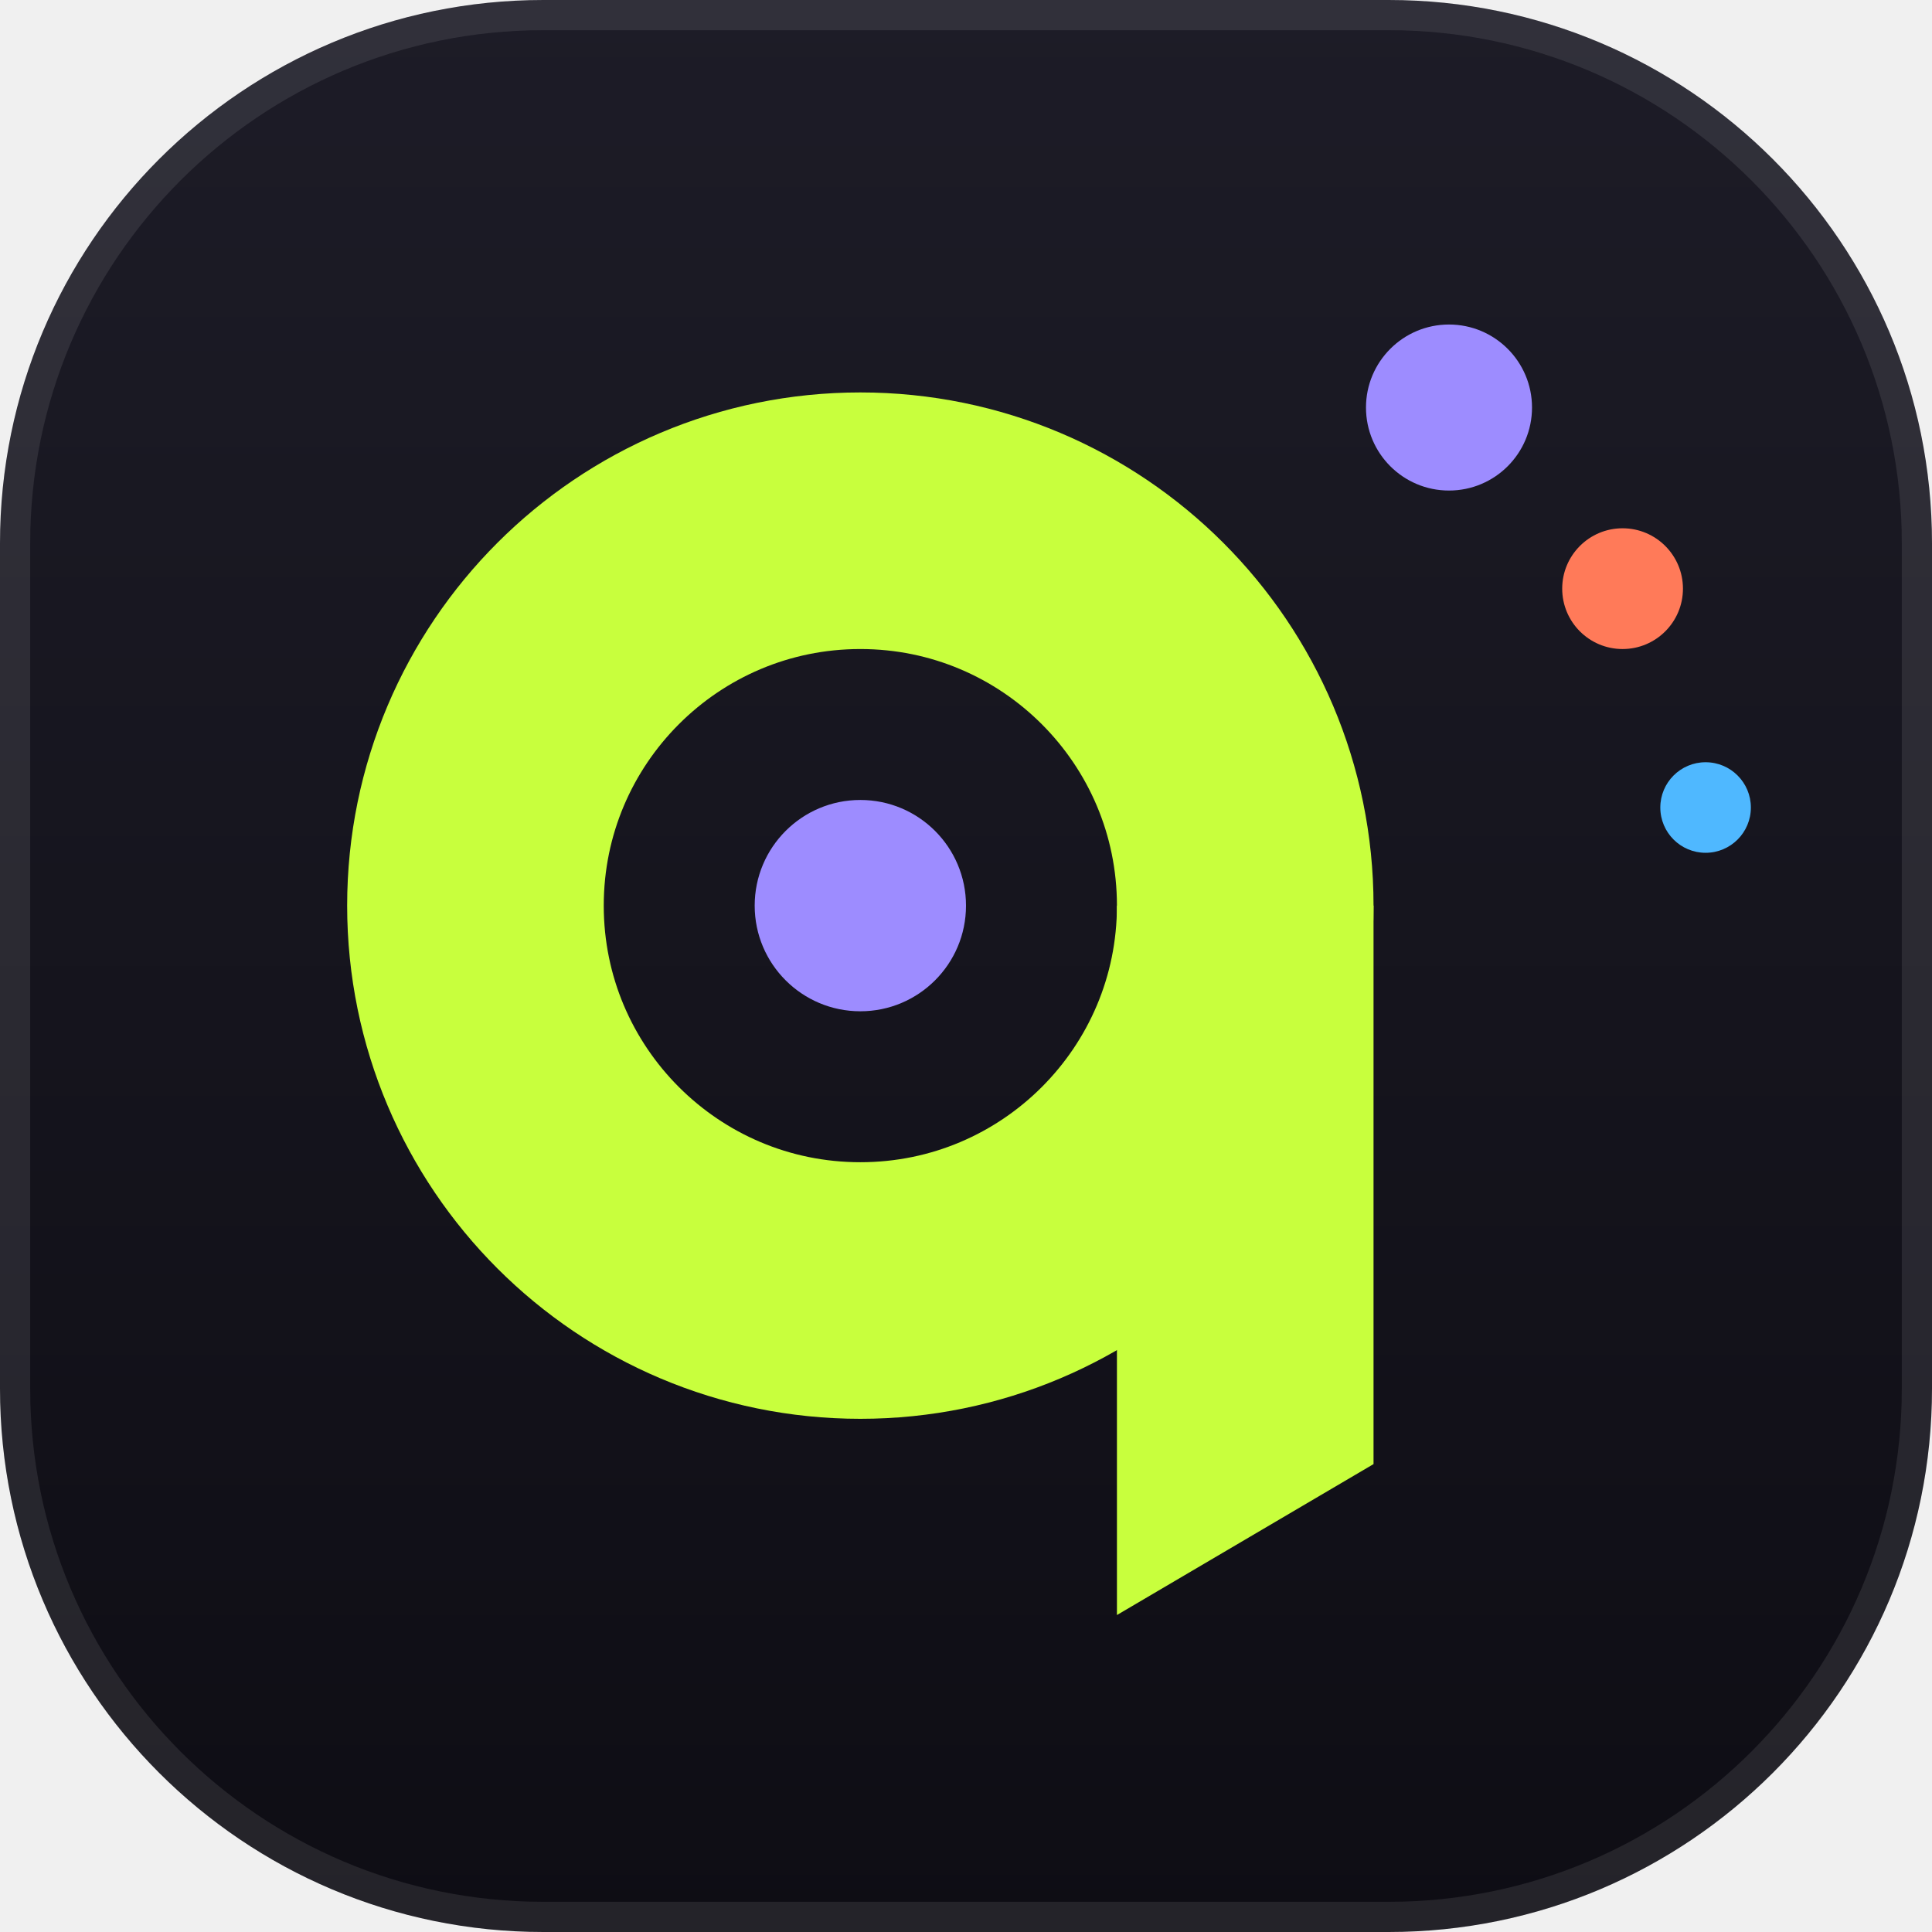
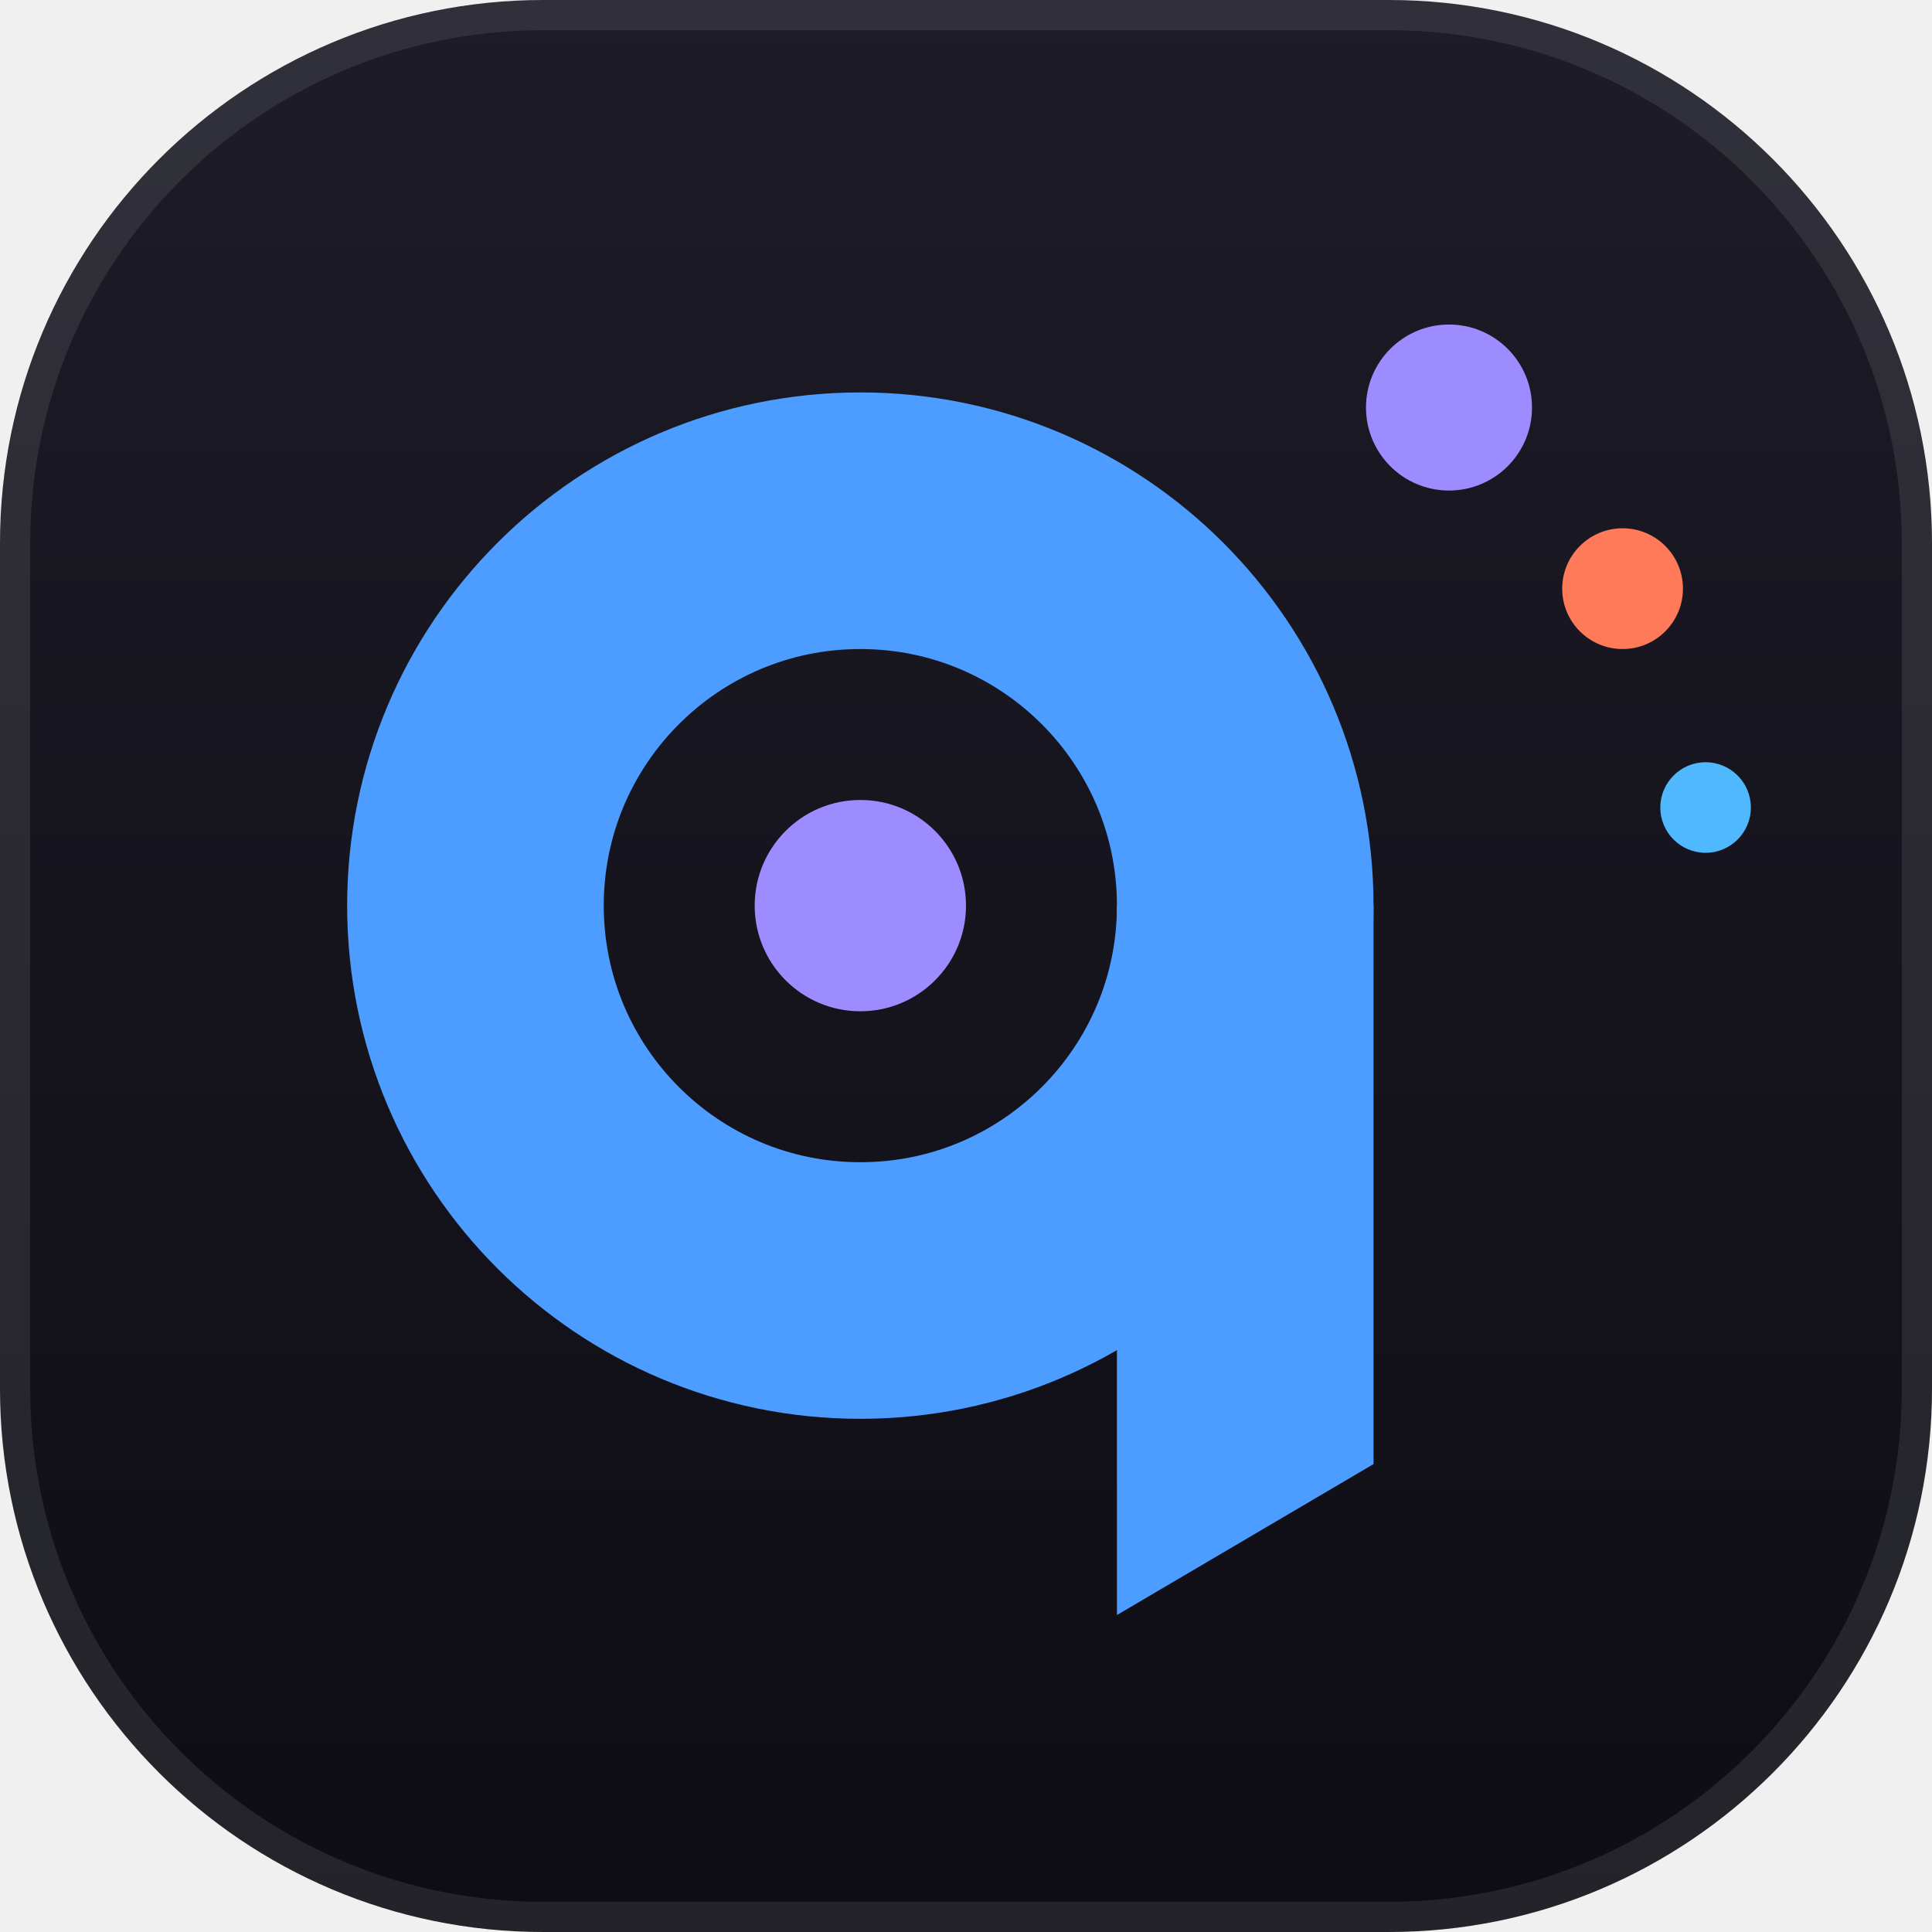
<svg xmlns="http://www.w3.org/2000/svg" viewBox="0 0 128 128" role="img" aria-label="quants">
  <g>
    <defs>
      <linearGradient id="mt" x1="0" y1="0" x2="0" y2="1">
        <stop offset="0" stop-color="#1D1C27" />
        <stop offset="1" stop-color="#0E0D14" />
      </linearGradient>
    </defs>
    <rect width="128" height="128" rx="36" fill="url(#mt)" />
    <rect x="1" y="1" width="126" height="126" rx="35" fill="none" stroke="#FFFFFF" stroke-opacity="0.09" stroke-width="2" />
-     <circle cx="57" cy="60" r="25.5" fill="none" stroke="#C8FF3D" stroke-width="17" />
-     <path d="M74 60 H91 V97 L74 107 Z" fill="#C8FF3D" />
+     <circle cx="57" cy="60" r="25.5" fill="none" stroke="#4C9DFF" stroke-width="17" />
+     <path d="M74 60 H91 V97 L74 107 Z" fill="#4C9DFF" />
    <circle cx="57" cy="60" r="7" fill="#9D8CFF" />
    <circle cx="96" cy="27" r="5.5" fill="#9D8CFF" />
    <circle cx="107.5" cy="39" r="4" fill="#FF7A59" />
    <circle cx="113" cy="53.5" r="3" fill="#4FB8FF" />
  </g>
</svg>
